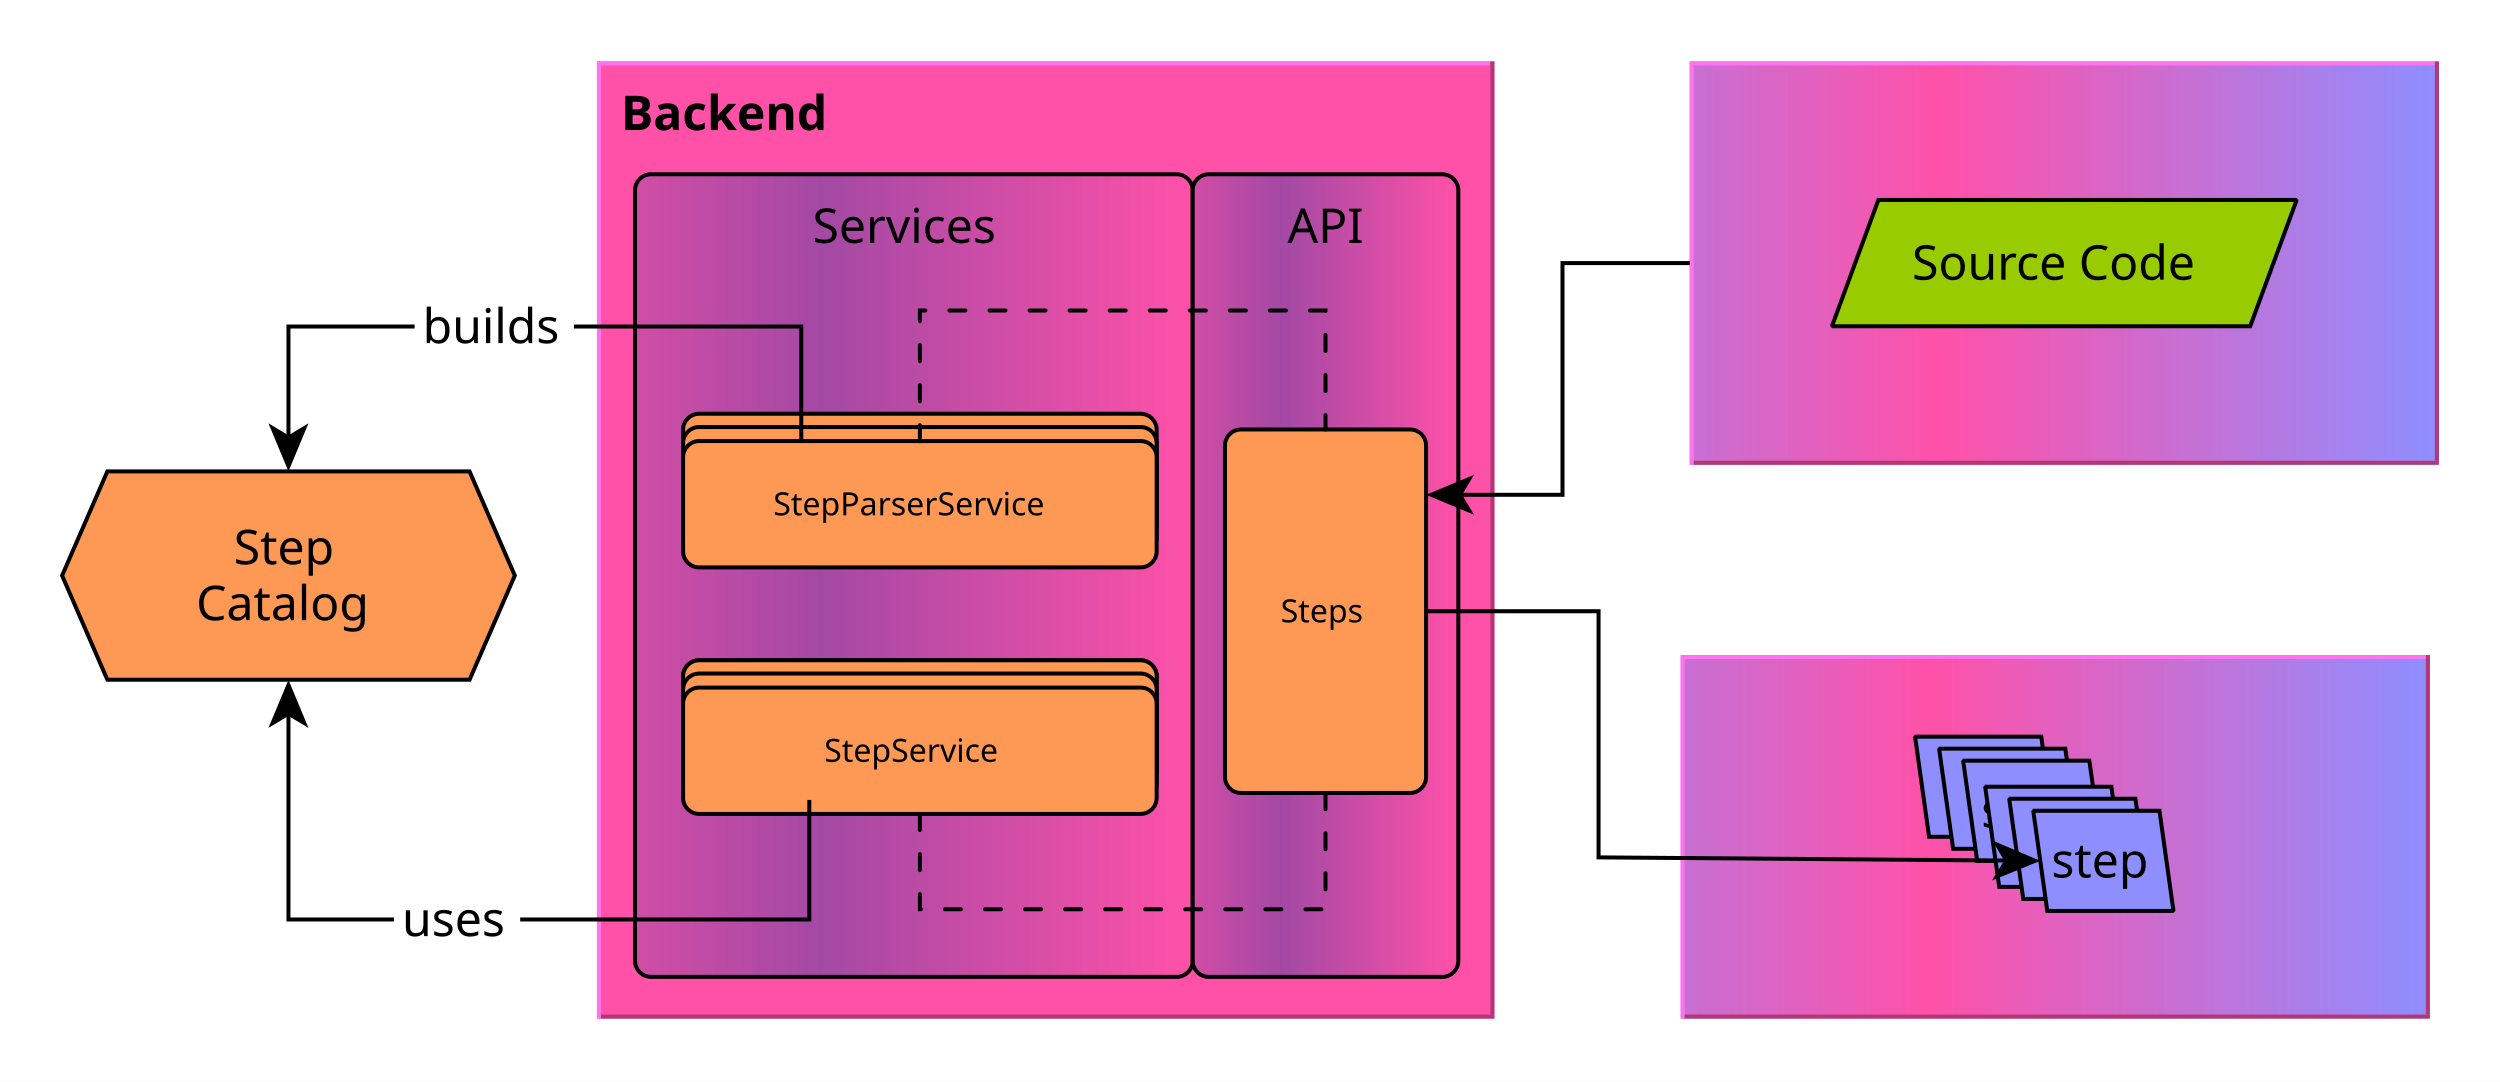
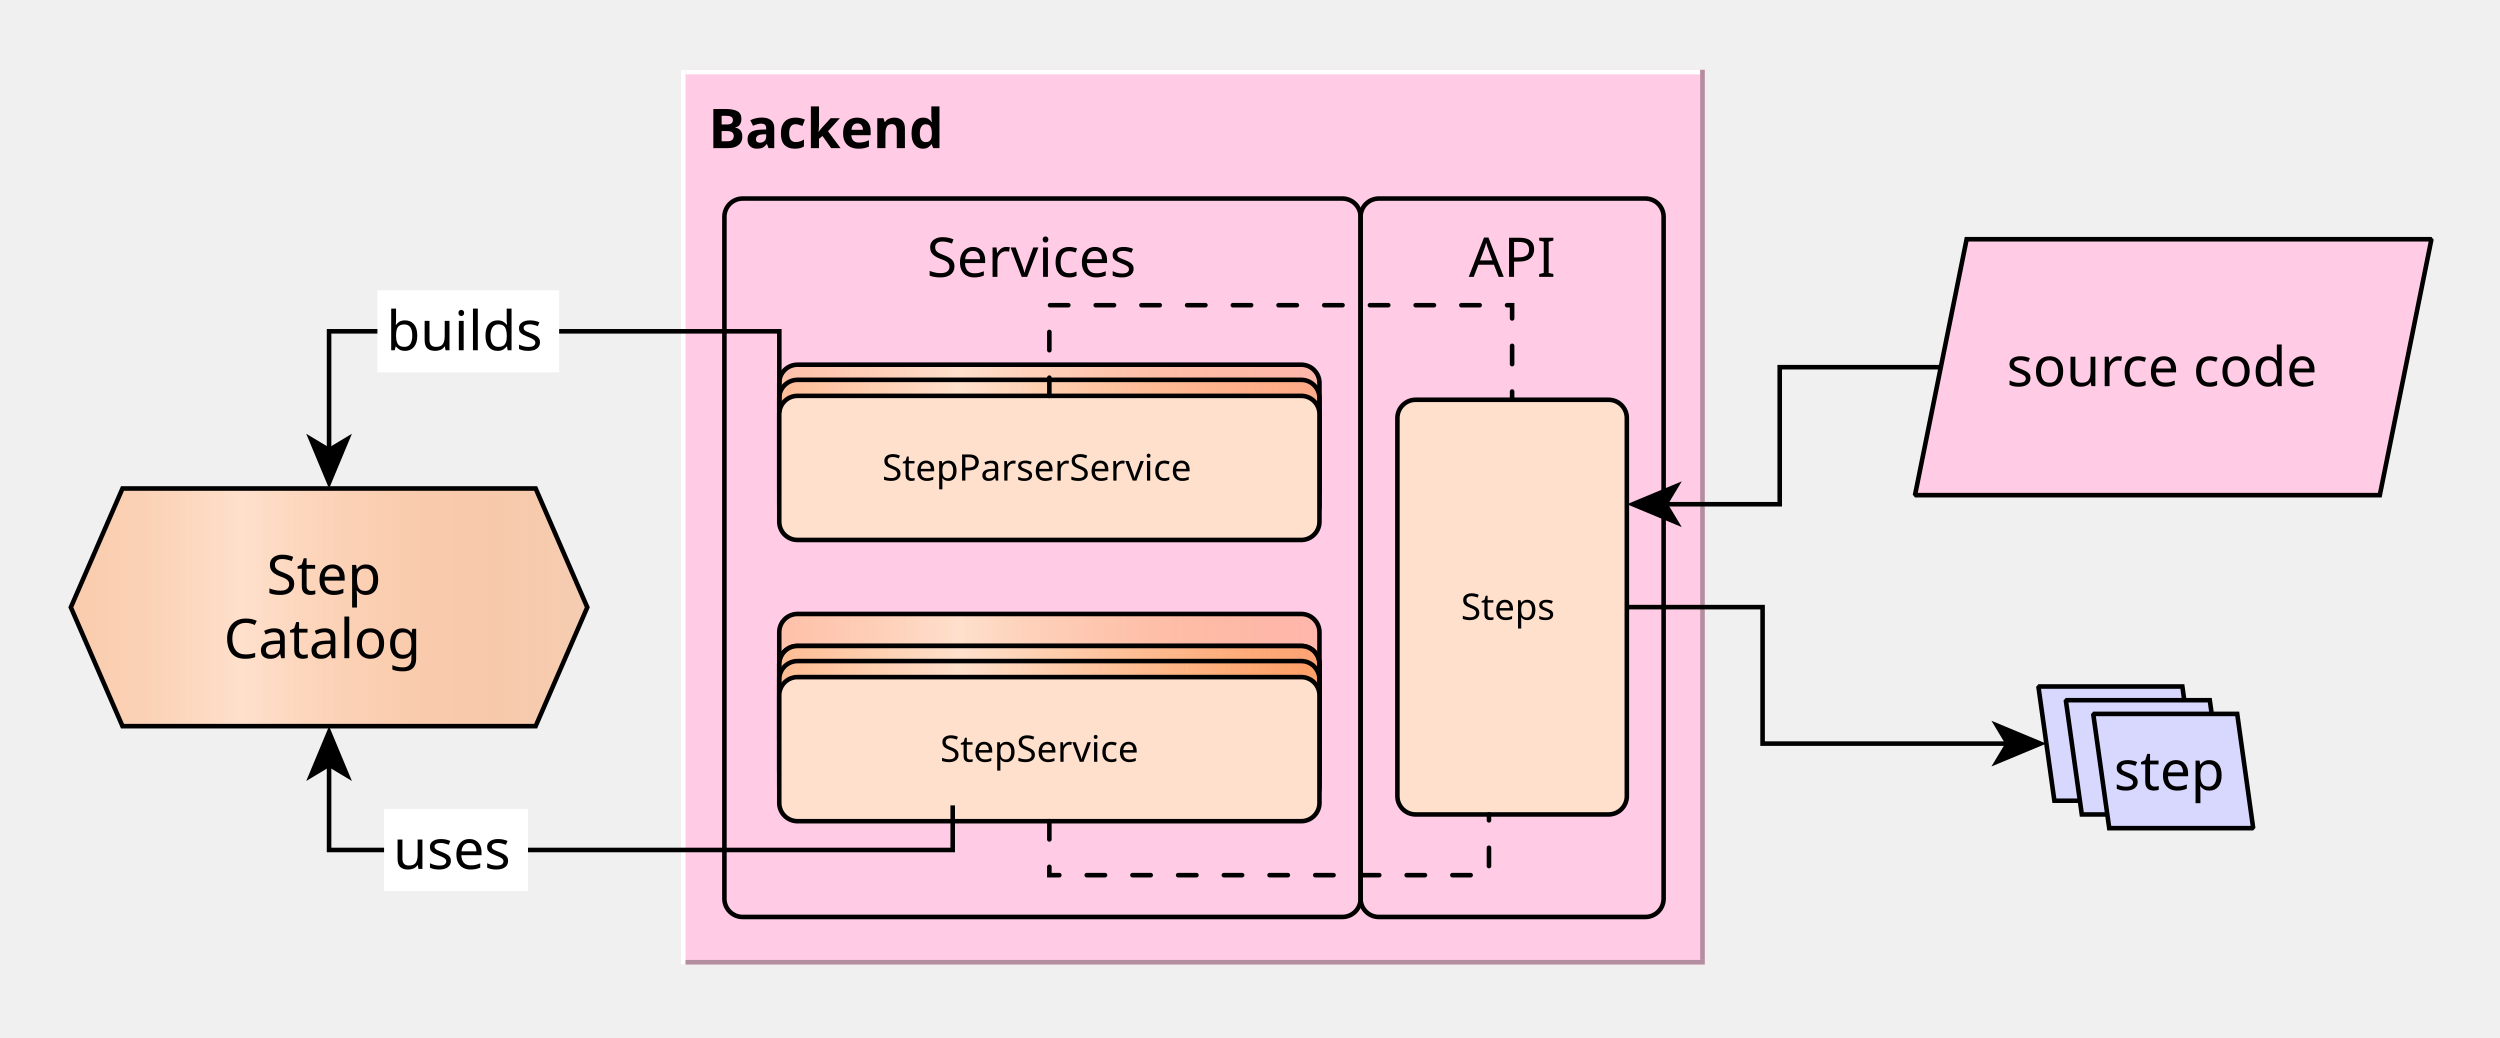
- <svg xmlns="http://www.w3.org/2000/svg" fill-opacity="1" color-rendering="auto" color-interpolation="auto" text-rendering="auto" stroke="black" stroke-linecap="square" width="624" stroke-miterlimit="10" shape-rendering="auto" stroke-opacity="1" fill="black" stroke-dasharray="none" font-weight="normal" stroke-width="1" height="270" font-family="'Dialog'" font-style="normal" stroke-linejoin="miter" font-size="12px" stroke-dashoffset="0" image-rendering="auto">
+ <svg xmlns="http://www.w3.org/2000/svg" fill-opacity="1" color-rendering="auto" color-interpolation="auto" text-rendering="auto" stroke="black" stroke-linecap="square" width="547" stroke-miterlimit="10" shape-rendering="auto" stroke-opacity="1" fill="black" stroke-dasharray="none" font-weight="normal" stroke-width="1" height="227" font-family="'Dialog'" font-style="normal" stroke-linejoin="miter" font-size="12px" stroke-dashoffset="0" image-rendering="auto">
  <defs id="genericDefs" />
  <g>
    <defs id="defs1">
-       <linearGradient x1="340.9" gradientUnits="userSpaceOnUse" x2="419.7" y1="263.812" y2="263.812" id="linearGradient1" spreadMethod="reflect">
-         <stop stop-opacity="1" stop-color="rgb(253,152,85)" offset="0%" />
-         <stop stop-opacity="1" stop-color="rgb(253,152,85)" offset="100%" />
+       <linearGradient x1="-301.1" gradientUnits="userSpaceOnUse" x2="-222.3" y1="328.335" y2="328.335" id="linearGradient1" spreadMethod="reflect">
+         <stop stop-opacity="1" stop-color="rgb(254,224,204)" offset="0%" />
+         <stop stop-opacity="0.396" stop-color="rgb(253,152,85)" offset="100%" />
      </linearGradient>
-       <linearGradient x1="615.083" gradientUnits="userSpaceOnUse" x2="739.75" y1="121.333" y2="121.333" id="linearGradient2" spreadMethod="reflect">
-         <stop stop-opacity="1" stop-color="rgb(255,81,168)" offset="0%" />
-         <stop stop-opacity="1" stop-color="rgb(142,142,255)" offset="100%" />
+       <linearGradient x1="-301.1" gradientUnits="userSpaceOnUse" x2="-222.3" y1="273.796" y2="273.796" id="linearGradient2" spreadMethod="reflect">
+         <stop stop-opacity="1" stop-color="rgb(254,224,204)" offset="0%" />
+         <stop stop-opacity="0.396" stop-color="rgb(253,152,85)" offset="100%" />
      </linearGradient>
-       <linearGradient x1="612.833" gradientUnits="userSpaceOnUse" x2="737.5" y1="269.5" y2="269.5" id="linearGradient3" spreadMethod="reflect">
-         <stop stop-opacity="1" stop-color="rgb(255,81,168)" offset="0%" />
-         <stop stop-opacity="1" stop-color="rgb(142,142,255)" offset="100%" />
+       <linearGradient x1="-301.1" gradientUnits="userSpaceOnUse" x2="-222.3" y1="277.11" y2="277.11" id="linearGradient3" spreadMethod="reflect">
+         <stop stop-opacity="1" stop-color="rgb(254,224,204)" offset="0%" />
+         <stop stop-opacity="0.396" stop-color="rgb(253,152,85)" offset="100%" />
      </linearGradient>
-       <linearGradient x1="184.167" gradientUnits="userSpaceOnUse" x2="259.5" y1="223.667" y2="223.667" id="linearGradient4" spreadMethod="reflect">
-         <stop stop-opacity="1" stop-color="rgb(253,152,85)" offset="0%" />
-         <stop stop-opacity="1" stop-color="rgb(253,152,85)" offset="100%" />
+       <linearGradient x1="-301.1" gradientUnits="userSpaceOnUse" x2="-222.3" y1="335.329" y2="335.329" id="linearGradient4" spreadMethod="reflect">
+         <stop stop-opacity="1" stop-color="rgb(254,224,204)" offset="0%" />
+         <stop stop-opacity="0.396" stop-color="rgb(253,152,85)" offset="100%" />
      </linearGradient>
-       <linearGradient x1="335.9" gradientUnits="userSpaceOnUse" x2="428.7" y1="149.5" y2="149.5" id="linearGradient5" spreadMethod="reflect">
-         <stop stop-opacity="1" stop-color="rgb(163,73,164)" offset="0%" />
-         <stop stop-opacity="1" stop-color="rgb(255,81,168)" offset="100%" />
+       <linearGradient x1="-301.1" gradientUnits="userSpaceOnUse" x2="-222.3" y1="335.329" y2="335.329" id="linearGradient5" spreadMethod="reflect">
+         <stop stop-opacity="1" stop-color="rgb(254,224,204)" offset="0%" />
+         <stop stop-opacity="0.396" stop-color="rgb(253,152,85)" offset="100%" />
      </linearGradient>
-       <linearGradient x1="340.9" gradientUnits="userSpaceOnUse" x2="419.7" y1="209.273" y2="209.273" id="linearGradient6" spreadMethod="reflect">
-         <stop stop-opacity="1" stop-color="rgb(253,152,85)" offset="0%" />
-         <stop stop-opacity="1" stop-color="rgb(253,152,85)" offset="100%" />
+       <linearGradient x1="-301.1" gradientUnits="userSpaceOnUse" x2="-222.3" y1="338.643" y2="338.643" id="linearGradient6" spreadMethod="reflect">
+         <stop stop-opacity="1" stop-color="rgb(254,224,204)" offset="0%" />
+         <stop stop-opacity="0.396" stop-color="rgb(253,152,85)" offset="100%" />
      </linearGradient>
-       <linearGradient x1="340.9" gradientUnits="userSpaceOnUse" x2="419.7" y1="212.587" y2="212.587" id="linearGradient7" spreadMethod="reflect">
-         <stop stop-opacity="1" stop-color="rgb(253,152,85)" offset="0%" />
-         <stop stop-opacity="1" stop-color="rgb(253,152,85)" offset="100%" />
-       </linearGradient>
-       <linearGradient x1="340.9" gradientUnits="userSpaceOnUse" x2="419.7" y1="216.09" y2="216.09" id="linearGradient8" spreadMethod="reflect">
-         <stop stop-opacity="1" stop-color="rgb(253,152,85)" offset="0%" />
-         <stop stop-opacity="1" stop-color="rgb(253,152,85)" offset="100%" />
-       </linearGradient>
-       <linearGradient x1="340.9" gradientUnits="userSpaceOnUse" x2="419.7" y1="270.806" y2="270.806" id="linearGradient9" spreadMethod="reflect">
-         <stop stop-opacity="1" stop-color="rgb(253,152,85)" offset="0%" />
-         <stop stop-opacity="1" stop-color="rgb(253,152,85)" offset="100%" />
-       </linearGradient>
-       <linearGradient x1="340.9" gradientUnits="userSpaceOnUse" x2="419.7" y1="270.806" y2="270.806" id="linearGradient10" spreadMethod="reflect">
-         <stop stop-opacity="1" stop-color="rgb(253,152,85)" offset="0%" />
-         <stop stop-opacity="1" stop-color="rgb(253,152,85)" offset="100%" />
-       </linearGradient>
-       <linearGradient x1="340.9" gradientUnits="userSpaceOnUse" x2="419.7" y1="274.12" y2="274.12" id="linearGradient11" spreadMethod="reflect">
-         <stop stop-opacity="1" stop-color="rgb(253,152,85)" offset="0%" />
-         <stop stop-opacity="1" stop-color="rgb(253,152,85)" offset="100%" />
-       </linearGradient>
-       <linearGradient x1="340.9" gradientUnits="userSpaceOnUse" x2="419.7" y1="277.623" y2="277.623" id="linearGradient12" spreadMethod="reflect">
-         <stop stop-opacity="1" stop-color="rgb(253,152,85)" offset="0%" />
-         <stop stop-opacity="1" stop-color="rgb(253,152,85)" offset="100%" />
-       </linearGradient>
-       <linearGradient x1="450.8" gradientUnits="userSpaceOnUse" x2="495" y1="149.5" y2="149.5" id="linearGradient13" spreadMethod="reflect">
-         <stop stop-opacity="1" stop-color="rgb(163,73,164)" offset="0%" />
-         <stop stop-opacity="1" stop-color="rgb(255,81,168)" offset="100%" />
-       </linearGradient>
-       <linearGradient x1="453.483" gradientUnits="userSpaceOnUse" x2="486.95" y1="213.196" y2="213.196" id="linearGradient14" spreadMethod="reflect">
-         <stop stop-opacity="1" stop-color="rgb(253,152,85)" offset="0%" />
-         <stop stop-opacity="1" stop-color="rgb(253,152,85)" offset="100%" />
+       <linearGradient x1="-457.833" gradientUnits="userSpaceOnUse" x2="-382.5" y1="300.881" y2="300.881" id="linearGradient7" spreadMethod="reflect">
+         <stop stop-opacity="1" stop-color="rgb(254,224,204)" offset="0%" />
+         <stop stop-opacity="0.396" stop-color="rgb(253,152,85)" offset="100%" />
      </linearGradient>
      <clipPath clipPathUnits="userSpaceOnUse" id="clipPath1">
-         <path d="M0 0 L624 0 L624 270 L0 270 L0 0 Z" />
+         <path d="M0 0 L547 0 L547 227 L0 227 L0 0 Z" />
      </clipPath>
      <clipPath clipPathUnits="userSpaceOnUse" id="clipPath2">
-         <path d="M131 106 L755 106 L755 376 L131 376 L131 106 Z" />
+         <path d="M-511 194 L36 194 L36 421 L-511 421 L-511 194 Z" />
      </clipPath>
    </defs>
-     <g fill="white" text-rendering="geometricPrecision" shape-rendering="geometricPrecision" transform="translate(-131,-106)" stroke="white">
-       <rect x="131" width="624" height="270" y="106" clip-path="url(#clipPath2)" stroke="none" />
+     <g fill="rgb(255,203,229)" text-rendering="geometricPrecision" shape-rendering="geometricPrecision" transform="matrix(1,0,0,1,511,-194)" stroke="rgb(255,203,229)">
+       <rect x="-362" width="224" height="195.76" y="209.273" clip-path="url(#clipPath2)" stroke="none" />
    </g>
-     <g fill="url(#linearGradient1)" text-rendering="geometricPrecision" shape-rendering="geometricPrecision" transform="matrix(1,0,0,1,-131,-106)" stroke="url(#linearGradient1)">
-       <rect x="301.5" y="263.812" clip-path="url(#clipPath2)" width="118.2" rx="4" ry="4" height="31.533" stroke="none" />
+     <g fill="white" text-rendering="geometricPrecision" shape-rendering="geometricPrecision" transform="matrix(1,0,0,1,511,-194)" stroke="white">
+       <rect x="-362" width="1" height="195.76" y="209.273" clip-path="url(#clipPath2)" stroke="none" />
+       <rect x="-361" width="222" height="1" y="209.273" clip-path="url(#clipPath2)" stroke="none" />
+       <rect x="-361" y="404.033" clip-path="url(#clipPath2)" fill="rgb(178,142,160)" width="223" height="1" stroke="none" />
+       <rect x="-139" y="209.273" clip-path="url(#clipPath2)" fill="rgb(178,142,160)" width="1" height="194.76" stroke="none" />
    </g>
-     <g text-rendering="geometricPrecision" stroke-miterlimit="1.45" shape-rendering="geometricPrecision" transform="matrix(1,0,0,1,-131,-106)" stroke-linecap="butt">
-       <rect x="301.5" y="263.812" clip-path="url(#clipPath2)" fill="none" width="118.2" rx="4" ry="4" height="31.533" />
-       <text x="336.709" font-size="8px" y="282.348" clip-path="url(#clipPath2)" font-family="sans-serif" stroke="none" xml:space="preserve">StepService</text>
+     <g stroke-linecap="butt" transform="matrix(1,0,0,1,511,-194)" text-rendering="geometricPrecision" font-family="sans-serif" shape-rendering="geometricPrecision" font-weight="bold" stroke-miterlimit="1.45">
+       <text x="-356" xml:space="preserve" y="226.412" clip-path="url(#clipPath2)" stroke="none">Backend</text>
    </g>
-     <g fill="url(#linearGradient2)" text-rendering="geometricPrecision" shape-rendering="geometricPrecision" transform="matrix(1,0,0,1,-131,-106)" stroke="url(#linearGradient2)">
-       <rect x="552.75" width="187" height="100.667" y="121.333" clip-path="url(#clipPath2)" stroke="none" />
-       <rect x="552.75" y="121.333" clip-path="url(#clipPath2)" fill="rgb(255,115,240)" width="1" height="100.667" stroke="none" />
-       <rect x="553.75" y="121.333" clip-path="url(#clipPath2)" fill="rgb(255,115,240)" width="185" height="1" stroke="none" />
-       <rect x="553.75" y="221" clip-path="url(#clipPath2)" fill="rgb(178,56,117)" width="186" height="1" stroke="none" />
-       <rect x="738.75" y="121.333" clip-path="url(#clipPath2)" fill="rgb(178,56,117)" width="1" height="99.667" stroke="none" />
-       <rect x="550.5" y="269.5" clip-path="url(#clipPath2)" fill="url(#linearGradient3)" width="187" height="90.733" stroke="none" />
-       <rect x="550.5" y="269.5" clip-path="url(#clipPath2)" fill="rgb(255,115,240)" width="1" height="90.733" stroke="none" />
-       <rect x="551.5" y="269.5" clip-path="url(#clipPath2)" fill="rgb(255,115,240)" width="185" height="1" stroke="none" />
-       <rect x="551.5" y="359.233" clip-path="url(#clipPath2)" fill="rgb(178,56,117)" width="186" height="1" stroke="none" />
-       <rect x="736.5" y="269.5" clip-path="url(#clipPath2)" fill="rgb(178,56,117)" width="1" height="89.733" stroke="none" />
-       <path fill="url(#linearGradient4)" d="M146.5 249.667 L157.8 223.667 L248.2 223.667 L259.5 249.667 L248.2 275.667 L157.8 275.667 Z" clip-path="url(#clipPath2)" fill-rule="evenodd" stroke="none" />
+     <g fill="url(#linearGradient1)" text-rendering="geometricPrecision" shape-rendering="geometricPrecision" transform="matrix(1,0,0,1,511,-194)" stroke="url(#linearGradient1)">
+       <rect x="-340.5" y="328.335" clip-path="url(#clipPath2)" width="118.2" rx="4" ry="4" height="31.533" stroke="none" />
    </g>
-     <g text-rendering="geometricPrecision" stroke-miterlimit="1.45" shape-rendering="geometricPrecision" transform="matrix(1,0,0,1,-131,-106)" stroke-linecap="butt">
-       <path fill="none" d="M146.5 249.667 L157.8 223.667 L248.2 223.667 L259.5 249.667 L248.2 275.667 L157.8 275.667 Z" fill-rule="evenodd" clip-path="url(#clipPath2)" />
-       <text x="189.339" xml:space="preserve" y="246.837" clip-path="url(#clipPath2)" font-family="sans-serif" stroke="none">Step</text>
-       <text x="179.958" xml:space="preserve" y="260.805" clip-path="url(#clipPath2)" font-family="sans-serif" stroke="none">Catalog</text>
+     <g text-rendering="geometricPrecision" stroke-miterlimit="1.45" shape-rendering="geometricPrecision" transform="matrix(1,0,0,1,511,-194)" stroke-linecap="butt">
+       <rect x="-340.5" y="328.335" clip-path="url(#clipPath2)" fill="none" width="118.2" rx="4" ry="4" height="31.533" />
+       <text x="-305.291" font-size="8px" y="346.871" clip-path="url(#clipPath2)" font-family="sans-serif" stroke="none" xml:space="preserve">StepService</text>
+       <rect x="-352.5" y="237.44" clip-path="url(#clipPath2)" fill="none" width="139.2" rx="4" ry="4" height="157.194" />
+       <text x="-308.201" xml:space="preserve" y="254.578" clip-path="url(#clipPath2)" font-family="sans-serif" stroke="none">Services</text>
    </g>
-     <g fill="rgb(255,81,168)" text-rendering="geometricPrecision" shape-rendering="geometricPrecision" transform="matrix(1,0,0,1,-131,-106)" stroke="rgb(255,81,168)">
-       <rect x="280" width="224" height="238.9" y="121.333" clip-path="url(#clipPath2)" stroke="none" />
-       <rect x="280" y="121.333" clip-path="url(#clipPath2)" fill="rgb(255,115,240)" width="1" height="238.9" stroke="none" />
-       <rect x="281" y="121.333" clip-path="url(#clipPath2)" fill="rgb(255,115,240)" width="222" height="1" stroke="none" />
-       <rect x="281" y="359.233" clip-path="url(#clipPath2)" fill="rgb(178,56,117)" width="223" height="1" stroke="none" />
-       <rect x="503" y="121.333" clip-path="url(#clipPath2)" fill="rgb(178,56,117)" width="1" height="237.9" stroke="none" />
+     <g fill="url(#linearGradient2)" text-rendering="geometricPrecision" shape-rendering="geometricPrecision" transform="matrix(1,0,0,1,511,-194)" stroke="url(#linearGradient2)">
+       <rect x="-340.5" y="273.796" clip-path="url(#clipPath2)" width="118.2" rx="4" ry="4" height="31.533" stroke="none" />
    </g>
-     <g stroke-linecap="butt" transform="matrix(1,0,0,1,-131,-106)" text-rendering="geometricPrecision" font-family="sans-serif" shape-rendering="geometricPrecision" font-weight="bold" stroke-miterlimit="1.45">
-       <text x="286" xml:space="preserve" y="138.472" clip-path="url(#clipPath2)" stroke="none">Backend</text>
+     <g text-rendering="geometricPrecision" stroke-miterlimit="1.45" shape-rendering="geometricPrecision" transform="matrix(1,0,0,1,511,-194)" stroke-linecap="butt">
+       <rect x="-340.5" y="273.796" clip-path="url(#clipPath2)" fill="none" width="118.2" rx="4" ry="4" height="31.533" />
+       <text x="-336.282" xml:space="preserve" y="293.717" clip-path="url(#clipPath2)" font-family="sans-serif" stroke="none">StepParserService</text>
    </g>
-     <g fill="rgb(153,204,0)" text-rendering="geometricPrecision" shape-rendering="geometricPrecision" transform="matrix(1,0,0,1,-131,-106)" stroke="rgb(153,204,0)">
-       <path d="M599.851 155.9 L704.25 155.9 L692.649 187.433 L588.25 187.433 Z" fill-rule="evenodd" clip-path="url(#clipPath2)" stroke="none" />
+     <g fill="url(#linearGradient3)" text-rendering="geometricPrecision" shape-rendering="geometricPrecision" transform="matrix(1,0,0,1,511,-194)" stroke="url(#linearGradient3)">
+       <rect x="-340.5" y="277.11" clip-path="url(#clipPath2)" width="118.2" rx="4" ry="4" height="31.533" stroke="none" />
    </g>
-     <g text-rendering="geometricPrecision" stroke-miterlimit="1.45" shape-rendering="geometricPrecision" transform="matrix(1,0,0,1,-131,-106)" stroke-linecap="butt">
-       <path fill="none" d="M599.851 155.9 L704.25 155.9 L692.649 187.433 L588.25 187.433 Z" fill-rule="evenodd" clip-path="url(#clipPath2)" />
-       <text x="608.243" xml:space="preserve" y="175.821" clip-path="url(#clipPath2)" font-family="sans-serif" stroke="none">Source Code</text>
+     <g text-rendering="geometricPrecision" stroke-miterlimit="1.45" shape-rendering="geometricPrecision" transform="matrix(1,0,0,1,511,-194)" stroke-linecap="butt">
+       <rect x="-340.5" y="277.11" clip-path="url(#clipPath2)" fill="none" width="118.2" rx="4" ry="4" height="31.533" />
+       <text x="-336.282" xml:space="preserve" y="297.031" clip-path="url(#clipPath2)" font-family="sans-serif" stroke="none">StepParserService</text>
    </g>
-     <g fill="url(#linearGradient5)" text-rendering="geometricPrecision" shape-rendering="geometricPrecision" transform="matrix(1,0,0,1,-131,-106)" stroke="url(#linearGradient5)">
-       <rect x="289.5" y="149.5" clip-path="url(#clipPath2)" width="139.2" rx="4" ry="4" height="200.333" stroke="none" />
+     <g fill="rgb(254,224,204)" text-rendering="geometricPrecision" shape-rendering="geometricPrecision" transform="matrix(1,0,0,1,511,-194)" stroke="rgb(254,224,204)">
+       <rect x="-340.5" y="280.613" clip-path="url(#clipPath2)" width="118.2" rx="4" ry="4" height="31.533" stroke="none" />
    </g>
-     <g text-rendering="geometricPrecision" stroke-miterlimit="1.45" shape-rendering="geometricPrecision" transform="matrix(1,0,0,1,-131,-106)" stroke-linecap="butt">
-       <rect x="289.5" y="149.5" clip-path="url(#clipPath2)" fill="none" width="139.2" rx="4" ry="4" height="200.333" />
-       <text x="333.799" xml:space="preserve" y="166.639" clip-path="url(#clipPath2)" font-family="sans-serif" stroke="none">Services</text>
+     <g text-rendering="geometricPrecision" stroke-miterlimit="1.45" shape-rendering="geometricPrecision" transform="matrix(1,0,0,1,511,-194)" stroke-linecap="butt">
+       <rect x="-340.5" y="280.613" clip-path="url(#clipPath2)" fill="none" width="118.2" rx="4" ry="4" height="31.533" />
+       <text x="-317.988" font-size="8px" y="299.149" clip-path="url(#clipPath2)" font-family="sans-serif" stroke="none" xml:space="preserve">StepParserService</text>
    </g>
-     <g fill="url(#linearGradient6)" text-rendering="geometricPrecision" shape-rendering="geometricPrecision" transform="matrix(1,0,0,1,-131,-106)" stroke="url(#linearGradient6)">
-       <rect x="301.5" y="209.273" clip-path="url(#clipPath2)" width="118.2" rx="4" ry="4" height="31.533" stroke="none" />
+     <g fill="url(#linearGradient4)" text-rendering="geometricPrecision" shape-rendering="geometricPrecision" transform="matrix(1,0,0,1,511,-194)" stroke="url(#linearGradient4)">
+       <rect x="-340.5" y="335.329" clip-path="url(#clipPath2)" width="118.2" rx="4" ry="4" height="31.533" stroke="none" />
    </g>
-     <g text-rendering="geometricPrecision" stroke-miterlimit="1.45" shape-rendering="geometricPrecision" transform="matrix(1,0,0,1,-131,-106)" stroke-linecap="butt">
-       <rect x="301.5" y="209.273" clip-path="url(#clipPath2)" fill="none" width="118.2" rx="4" ry="4" height="31.533" />
-       <text x="305.718" xml:space="preserve" y="229.194" clip-path="url(#clipPath2)" font-family="sans-serif" stroke="none">StepParserService</text>
+     <g text-rendering="geometricPrecision" stroke-miterlimit="1.45" shape-rendering="geometricPrecision" transform="matrix(1,0,0,1,511,-194)" stroke-linecap="butt">
+       <rect x="-340.5" y="335.329" clip-path="url(#clipPath2)" fill="none" width="118.2" rx="4" ry="4" height="31.533" />
+       <text x="-305.291" font-size="8px" y="353.865" clip-path="url(#clipPath2)" font-family="sans-serif" stroke="none" xml:space="preserve">StepService</text>
    </g>
-     <g fill="url(#linearGradient7)" text-rendering="geometricPrecision" shape-rendering="geometricPrecision" transform="matrix(1,0,0,1,-131,-106)" stroke="url(#linearGradient7)">
-       <rect x="301.5" y="212.587" clip-path="url(#clipPath2)" width="118.2" rx="4" ry="4" height="31.533" stroke="none" />
+     <g fill="url(#linearGradient5)" text-rendering="geometricPrecision" shape-rendering="geometricPrecision" transform="matrix(1,0,0,1,511,-194)" stroke="url(#linearGradient5)">
+       <rect x="-340.5" y="335.329" clip-path="url(#clipPath2)" width="118.2" rx="4" ry="4" height="31.533" stroke="none" />
    </g>
-     <g text-rendering="geometricPrecision" stroke-miterlimit="1.45" shape-rendering="geometricPrecision" transform="matrix(1,0,0,1,-131,-106)" stroke-linecap="butt">
-       <rect x="301.5" y="212.587" clip-path="url(#clipPath2)" fill="none" width="118.2" rx="4" ry="4" height="31.533" />
-       <text x="305.718" xml:space="preserve" y="232.508" clip-path="url(#clipPath2)" font-family="sans-serif" stroke="none">StepParserService</text>
+     <g text-rendering="geometricPrecision" stroke-miterlimit="1.45" shape-rendering="geometricPrecision" transform="matrix(1,0,0,1,511,-194)" stroke-linecap="butt">
+       <rect x="-340.5" y="335.329" clip-path="url(#clipPath2)" fill="none" width="118.2" rx="4" ry="4" height="31.533" />
+       <text x="-305.291" font-size="8px" y="353.865" clip-path="url(#clipPath2)" font-family="sans-serif" stroke="none" xml:space="preserve">StepService</text>
    </g>
-     <g fill="url(#linearGradient8)" text-rendering="geometricPrecision" shape-rendering="geometricPrecision" transform="matrix(1,0,0,1,-131,-106)" stroke="url(#linearGradient8)">
-       <rect x="301.5" y="216.09" clip-path="url(#clipPath2)" width="118.2" rx="4" ry="4" height="31.533" stroke="none" />
+     <g fill="url(#linearGradient6)" text-rendering="geometricPrecision" shape-rendering="geometricPrecision" transform="matrix(1,0,0,1,511,-194)" stroke="url(#linearGradient6)">
+       <rect x="-340.5" y="338.643" clip-path="url(#clipPath2)" width="118.2" rx="4" ry="4" height="31.533" stroke="none" />
    </g>
-     <g text-rendering="geometricPrecision" stroke-miterlimit="1.45" shape-rendering="geometricPrecision" transform="matrix(1,0,0,1,-131,-106)" stroke-linecap="butt">
-       <rect x="301.5" y="216.09" clip-path="url(#clipPath2)" fill="none" width="118.2" rx="4" ry="4" height="31.533" />
-       <text x="324.012" font-size="8px" y="234.626" clip-path="url(#clipPath2)" font-family="sans-serif" stroke="none" xml:space="preserve">StepParserService</text>
+     <g text-rendering="geometricPrecision" stroke-miterlimit="1.45" shape-rendering="geometricPrecision" transform="matrix(1,0,0,1,511,-194)" stroke-linecap="butt">
+       <rect x="-340.5" y="338.643" clip-path="url(#clipPath2)" fill="none" width="118.2" rx="4" ry="4" height="31.533" />
+       <text x="-305.291" font-size="8px" y="357.179" clip-path="url(#clipPath2)" font-family="sans-serif" stroke="none" xml:space="preserve">StepService</text>
    </g>
-     <g fill="rgb(142,142,255)" text-rendering="geometricPrecision" shape-rendering="geometricPrecision" transform="matrix(1,0,0,1,-131,-106)" stroke="rgb(142,142,255)">
-       <path d="M609 289.867 L640.5 289.867 L644 314.867 L612.5 314.867 Z" fill-rule="evenodd" clip-path="url(#clipPath2)" stroke="none" />
+     <g fill="rgb(254,224,204)" text-rendering="geometricPrecision" shape-rendering="geometricPrecision" transform="matrix(1,0,0,1,511,-194)" stroke="rgb(254,224,204)">
+       <rect x="-340.5" y="342.146" clip-path="url(#clipPath2)" width="118.2" rx="4" ry="4" height="31.533" stroke="none" />
    </g>
-     <g text-rendering="geometricPrecision" stroke-miterlimit="1.45" shape-rendering="geometricPrecision" transform="matrix(1,0,0,1,-131,-106)" stroke-linecap="butt">
-       <path fill="none" d="M609 289.867 L640.5 289.867 L644 314.867 L612.5 314.867 Z" fill-rule="evenodd" clip-path="url(#clipPath2)" />
+     <g text-rendering="geometricPrecision" stroke-miterlimit="1.45" shape-rendering="geometricPrecision" transform="matrix(1,0,0,1,511,-194)" stroke-linecap="butt">
+       <rect x="-340.5" y="342.146" clip-path="url(#clipPath2)" fill="none" width="118.2" rx="4" ry="4" height="31.533" />
+       <text x="-305.291" font-size="8px" y="360.682" clip-path="url(#clipPath2)" font-family="sans-serif" stroke="none" xml:space="preserve">StepService</text>
+       <rect x="-213.3" y="237.44" clip-path="url(#clipPath2)" fill="none" width="66.3" rx="4" ry="4" height="157.194" />
+       <text x="-189.642" xml:space="preserve" y="254.578" clip-path="url(#clipPath2)" font-family="sans-serif" stroke="none">API</text>
    </g>
-     <g fill="rgb(142,142,255)" text-rendering="geometricPrecision" shape-rendering="geometricPrecision" transform="matrix(1,0,0,1,-131,-106)" stroke="rgb(142,142,255)">
-       <path d="M615 292.867 L646.5 292.867 L650 317.867 L618.5 317.867 Z" fill-rule="evenodd" clip-path="url(#clipPath2)" stroke="none" />
+     <g fill="rgb(255,203,229)" text-rendering="geometricPrecision" shape-rendering="geometricPrecision" transform="matrix(1,0,0,1,511,-194)" stroke="rgb(255,203,229)">
+       <path d="M-80.7 246.34 L21 246.34 L9.7 302.34 L-92 302.34 Z" fill-rule="evenodd" clip-path="url(#clipPath2)" stroke="none" />
    </g>
-     <g text-rendering="geometricPrecision" stroke-miterlimit="1.45" shape-rendering="geometricPrecision" transform="matrix(1,0,0,1,-131,-106)" stroke-linecap="butt">
-       <path fill="none" d="M615 292.867 L646.5 292.867 L650 317.867 L618.5 317.867 Z" fill-rule="evenodd" clip-path="url(#clipPath2)" />
+     <g text-rendering="geometricPrecision" stroke-miterlimit="1.45" shape-rendering="geometricPrecision" transform="matrix(1,0,0,1,511,-194)" stroke-linecap="butt">
+       <path fill="none" d="M-80.7 246.34 L21 246.34 L9.7 302.34 L-92 302.34 Z" fill-rule="evenodd" clip-path="url(#clipPath2)" />
+       <text x="-71.934" xml:space="preserve" y="278.494" clip-path="url(#clipPath2)" font-family="sans-serif" stroke="none">source code</text>
    </g>
-     <g fill="rgb(142,142,255)" text-rendering="geometricPrecision" shape-rendering="geometricPrecision" transform="matrix(1,0,0,1,-131,-106)" stroke="rgb(142,142,255)">
-       <path d="M621 295.867 L652.5 295.867 L656 320.867 L624.5 320.867 Z" fill-rule="evenodd" clip-path="url(#clipPath2)" stroke="none" />
+     <g fill="rgb(216,216,255)" text-rendering="geometricPrecision" shape-rendering="geometricPrecision" transform="matrix(1,0,0,1,511,-194)" stroke="rgb(216,216,255)">
+       <path d="M-65 344.203 L-33.5 344.203 L-30 369.203 L-61.5 369.203 Z" fill-rule="evenodd" clip-path="url(#clipPath2)" stroke="none" />
    </g>
-     <g text-rendering="geometricPrecision" stroke-miterlimit="1.45" shape-rendering="geometricPrecision" transform="matrix(1,0,0,1,-131,-106)" stroke-linecap="butt">
-       <path fill="none" d="M621 295.867 L652.5 295.867 L656 320.867 L624.5 320.867 Z" fill-rule="evenodd" clip-path="url(#clipPath2)" />
-       <text x="625.521" xml:space="preserve" y="312.521" clip-path="url(#clipPath2)" font-family="sans-serif" stroke="none">step</text>
+     <g text-rendering="geometricPrecision" stroke-miterlimit="1.45" shape-rendering="geometricPrecision" transform="matrix(1,0,0,1,511,-194)" stroke-linecap="butt">
+       <path fill="none" d="M-65 344.203 L-33.5 344.203 L-30 369.203 L-61.5 369.203 Z" fill-rule="evenodd" clip-path="url(#clipPath2)" />
    </g>
-     <g fill="url(#linearGradient9)" text-rendering="geometricPrecision" shape-rendering="geometricPrecision" transform="matrix(1,0,0,1,-131,-106)" stroke="url(#linearGradient9)">
-       <rect x="301.5" y="270.806" clip-path="url(#clipPath2)" width="118.2" rx="4" ry="4" height="31.533" stroke="none" />
+     <g fill="rgb(216,216,255)" text-rendering="geometricPrecision" shape-rendering="geometricPrecision" transform="matrix(1,0,0,1,511,-194)" stroke="rgb(216,216,255)">
+       <path d="M-59 347.203 L-27.5 347.203 L-24 372.203 L-55.5 372.203 Z" fill-rule="evenodd" clip-path="url(#clipPath2)" stroke="none" />
    </g>
-     <g text-rendering="geometricPrecision" stroke-miterlimit="1.45" shape-rendering="geometricPrecision" transform="matrix(1,0,0,1,-131,-106)" stroke-linecap="butt">
-       <rect x="301.5" y="270.806" clip-path="url(#clipPath2)" fill="none" width="118.2" rx="4" ry="4" height="31.533" />
-       <text x="336.709" font-size="8px" y="289.342" clip-path="url(#clipPath2)" font-family="sans-serif" stroke="none" xml:space="preserve">StepService</text>
+     <g text-rendering="geometricPrecision" stroke-miterlimit="1.45" shape-rendering="geometricPrecision" transform="matrix(1,0,0,1,511,-194)" stroke-linecap="butt">
+       <path fill="none" d="M-59 347.203 L-27.5 347.203 L-24 372.203 L-55.5 372.203 Z" fill-rule="evenodd" clip-path="url(#clipPath2)" />
    </g>
-     <g fill="url(#linearGradient10)" text-rendering="geometricPrecision" shape-rendering="geometricPrecision" transform="matrix(1,0,0,1,-131,-106)" stroke="url(#linearGradient10)">
-       <rect x="301.5" y="270.806" clip-path="url(#clipPath2)" width="118.2" rx="4" ry="4" height="31.533" stroke="none" />
+     <g fill="rgb(216,216,255)" text-rendering="geometricPrecision" shape-rendering="geometricPrecision" transform="matrix(1,0,0,1,511,-194)" stroke="rgb(216,216,255)">
+       <path d="M-53 350.203 L-21.5 350.203 L-18 375.203 L-49.5 375.203 Z" fill-rule="evenodd" clip-path="url(#clipPath2)" stroke="none" />
    </g>
-     <g text-rendering="geometricPrecision" stroke-miterlimit="1.45" shape-rendering="geometricPrecision" transform="matrix(1,0,0,1,-131,-106)" stroke-linecap="butt">
-       <rect x="301.5" y="270.806" clip-path="url(#clipPath2)" fill="none" width="118.2" rx="4" ry="4" height="31.533" />
-       <text x="336.709" font-size="8px" y="289.342" clip-path="url(#clipPath2)" font-family="sans-serif" stroke="none" xml:space="preserve">StepService</text>
+     <g text-rendering="geometricPrecision" stroke-miterlimit="1.45" shape-rendering="geometricPrecision" transform="matrix(1,0,0,1,511,-194)" stroke-linecap="butt">
+       <path fill="none" d="M-53 350.203 L-21.5 350.203 L-18 375.203 L-49.5 375.203 Z" fill-rule="evenodd" clip-path="url(#clipPath2)" />
+       <text x="-48.478" xml:space="preserve" y="366.858" clip-path="url(#clipPath2)" font-family="sans-serif" stroke="none">step</text>
    </g>
-     <g fill="url(#linearGradient11)" text-rendering="geometricPrecision" shape-rendering="geometricPrecision" transform="matrix(1,0,0,1,-131,-106)" stroke="url(#linearGradient11)">
-       <rect x="301.5" y="274.12" clip-path="url(#clipPath2)" width="118.2" rx="4" ry="4" height="31.533" stroke="none" />
+     <g fill="url(#linearGradient7)" text-rendering="geometricPrecision" shape-rendering="geometricPrecision" transform="matrix(1,0,0,1,511,-194)" stroke="url(#linearGradient7)">
+       <path d="M-495.5 326.881 L-484.2 300.881 L-393.8 300.881 L-382.5 326.881 L-393.8 352.881 L-484.2 352.881 Z" fill-rule="evenodd" clip-path="url(#clipPath2)" stroke="none" />
    </g>
-     <g text-rendering="geometricPrecision" stroke-miterlimit="1.45" shape-rendering="geometricPrecision" transform="matrix(1,0,0,1,-131,-106)" stroke-linecap="butt">
-       <rect x="301.5" y="274.12" clip-path="url(#clipPath2)" fill="none" width="118.2" rx="4" ry="4" height="31.533" />
-       <text x="336.709" font-size="8px" y="292.656" clip-path="url(#clipPath2)" font-family="sans-serif" stroke="none" xml:space="preserve">StepService</text>
+     <g text-rendering="geometricPrecision" stroke-miterlimit="1.45" shape-rendering="geometricPrecision" transform="matrix(1,0,0,1,511,-194)" stroke-linecap="butt">
+       <path fill="none" d="M-495.5 326.881 L-484.2 300.881 L-393.8 300.881 L-382.5 326.881 L-393.8 352.881 L-484.2 352.881 Z" fill-rule="evenodd" clip-path="url(#clipPath2)" />
+       <text x="-452.661" xml:space="preserve" y="324.051" clip-path="url(#clipPath2)" font-family="sans-serif" stroke="none">Step</text>
+       <text x="-462.042" xml:space="preserve" y="338.02" clip-path="url(#clipPath2)" font-family="sans-serif" stroke="none">Catalog</text>
    </g>
-     <g fill="url(#linearGradient12)" text-rendering="geometricPrecision" shape-rendering="geometricPrecision" transform="matrix(1,0,0,1,-131,-106)" stroke="url(#linearGradient12)">
-       <rect x="301.5" y="277.623" clip-path="url(#clipPath2)" width="118.2" rx="4" ry="4" height="31.533" stroke="none" />
+     <g fill="rgb(254,224,204)" text-rendering="geometricPrecision" shape-rendering="geometricPrecision" transform="matrix(1,0,0,1,511,-194)" stroke="rgb(254,224,204)">
+       <rect x="-205.25" y="281.47" clip-path="url(#clipPath2)" width="50.2" rx="4" ry="4" height="90.733" stroke="none" />
    </g>
-     <g text-rendering="geometricPrecision" stroke-miterlimit="1.45" shape-rendering="geometricPrecision" transform="matrix(1,0,0,1,-131,-106)" stroke-linecap="butt">
-       <rect x="301.5" y="277.623" clip-path="url(#clipPath2)" fill="none" width="118.2" rx="4" ry="4" height="31.533" />
-       <text x="336.709" font-size="8px" y="296.159" clip-path="url(#clipPath2)" font-family="sans-serif" stroke="none" xml:space="preserve">StepService</text>
-     </g>
-     <g fill="url(#linearGradient13)" text-rendering="geometricPrecision" shape-rendering="geometricPrecision" transform="matrix(1,0,0,1,-131,-106)" stroke="url(#linearGradient13)">
-       <rect x="428.7" y="149.5" clip-path="url(#clipPath2)" width="66.3" rx="4" ry="4" height="200.333" stroke="none" />
-     </g>
-     <g text-rendering="geometricPrecision" stroke-miterlimit="1.45" shape-rendering="geometricPrecision" transform="matrix(1,0,0,1,-131,-106)" stroke-linecap="butt">
-       <rect x="428.7" y="149.5" clip-path="url(#clipPath2)" fill="none" width="66.3" rx="4" ry="4" height="200.333" />
-       <text x="452.358" xml:space="preserve" y="166.639" clip-path="url(#clipPath2)" font-family="sans-serif" stroke="none">API</text>
-     </g>
-     <g fill="url(#linearGradient14)" text-rendering="geometricPrecision" shape-rendering="geometricPrecision" transform="matrix(1,0,0,1,-131,-106)" stroke="url(#linearGradient14)">
-       <rect x="436.75" y="213.196" clip-path="url(#clipPath2)" width="50.2" rx="4" ry="4" height="90.733" stroke="none" />
-     </g>
-     <g text-rendering="geometricPrecision" stroke-miterlimit="1.45" shape-rendering="geometricPrecision" transform="matrix(1,0,0,1,-131,-106)" stroke-linecap="butt">
-       <rect x="436.75" y="213.196" clip-path="url(#clipPath2)" fill="none" width="50.2" rx="4" ry="4" height="90.733" />
-       <text x="450.659" font-size="8px" y="261.333" clip-path="url(#clipPath2)" font-family="sans-serif" stroke="none" xml:space="preserve">Steps</text>
-     </g>
-     <g fill="rgb(142,142,255)" text-rendering="geometricPrecision" shape-rendering="geometricPrecision" transform="matrix(1,0,0,1,-131,-106)" stroke="rgb(142,142,255)">
-       <path d="M626.5 302.367 L658 302.367 L661.5 327.367 L630 327.367 Z" fill-rule="evenodd" clip-path="url(#clipPath2)" stroke="none" />
-     </g>
-     <g text-rendering="geometricPrecision" stroke-miterlimit="1.45" shape-rendering="geometricPrecision" transform="matrix(1,0,0,1,-131,-106)" stroke-linecap="butt">
-       <path fill="none" d="M626.5 302.367 L658 302.367 L661.5 327.367 L630 327.367 Z" fill-rule="evenodd" clip-path="url(#clipPath2)" />
-     </g>
-     <g fill="rgb(142,142,255)" text-rendering="geometricPrecision" shape-rendering="geometricPrecision" transform="matrix(1,0,0,1,-131,-106)" stroke="rgb(142,142,255)">
-       <path d="M632.5 305.367 L664 305.367 L667.5 330.367 L636 330.367 Z" fill-rule="evenodd" clip-path="url(#clipPath2)" stroke="none" />
-     </g>
-     <g text-rendering="geometricPrecision" stroke-miterlimit="1.45" shape-rendering="geometricPrecision" transform="matrix(1,0,0,1,-131,-106)" stroke-linecap="butt">
-       <path fill="none" d="M632.5 305.367 L664 305.367 L667.5 330.367 L636 330.367 Z" fill-rule="evenodd" clip-path="url(#clipPath2)" />
-     </g>
-     <g fill="rgb(142,142,255)" text-rendering="geometricPrecision" shape-rendering="geometricPrecision" transform="matrix(1,0,0,1,-131,-106)" stroke="rgb(142,142,255)">
-       <path d="M638.5 308.367 L670 308.367 L673.5 333.367 L642 333.367 Z" fill-rule="evenodd" clip-path="url(#clipPath2)" stroke="none" />
-     </g>
-     <g text-rendering="geometricPrecision" stroke-miterlimit="1.45" shape-rendering="geometricPrecision" transform="matrix(1,0,0,1,-131,-106)" stroke-linecap="butt">
-       <path fill="none" d="M638.5 308.367 L670 308.367 L673.5 333.367 L642 333.367 Z" fill-rule="evenodd" clip-path="url(#clipPath2)" />
-       <text x="643.021" xml:space="preserve" y="325.021" clip-path="url(#clipPath2)" font-family="sans-serif" stroke="none">step</text>
-       <path fill="none" d="M331 216.113 L331 187.5 L203 187.5 L203 215.653" clip-path="url(#clipPath2)" />
-       <path d="M203 223.653 L208 211.653 L203 214.653 L198 211.653 Z" clip-path="url(#clipPath2)" stroke="none" />
-       <rect x="234.494" y="178.516" clip-path="url(#clipPath2)" fill="white" width="39.76" height="17.969" stroke="none" />
-       <text x="236.494" xml:space="preserve" y="191.654" clip-path="url(#clipPath2)" font-family="sans-serif" stroke="none">builds</text>
-       <path fill="none" d="M333 305.661 L333 335.5 L203 335.5 L203 283.693" clip-path="url(#clipPath2)" />
-       <path d="M203 275.693 L198 287.693 L203 284.693 L208 287.693 Z" clip-path="url(#clipPath2)" stroke="none" />
-       <rect x="229.347" y="326.516" clip-path="url(#clipPath2)" fill="white" width="31.492" height="17.969" stroke="none" />
-       <text x="231.347" xml:space="preserve" y="339.654" clip-path="url(#clipPath2)" font-family="sans-serif" stroke="none">uses</text>
-       <path fill="none" stroke-dasharray="4,3,0,3" d="M360.6 216.131 L360.6 183.5 L461.85 183.5 L461.85 213.225" clip-path="url(#clipPath2)" stroke-linecap="round" />
-       <path fill="none" stroke-dasharray="4,3,0,3" d="M360.6 309.195 L360.6 332.96 L461.85 332.96 L461.85 303.935" clip-path="url(#clipPath2)" stroke-linecap="round" />
-       <path fill="none" d="M552.771 171.667 L521 171.667 L521 229.5 L494.931 229.5" clip-path="url(#clipPath2)" />
-       <path d="M486.931 229.5 L498.931 234.5 L495.931 229.5 L498.931 224.5 Z" clip-path="url(#clipPath2)" stroke="none" />
-       <path fill="none" d="M486.974 258.563 L530 258.563 L530 320 L632.236 320.804" clip-path="url(#clipPath2)" />
-       <path d="M640.236 320.867 L628.275 315.772 L631.236 320.796 L628.197 325.772 Z" clip-path="url(#clipPath2)" stroke="none" />
+     <g text-rendering="geometricPrecision" stroke-miterlimit="1.45" shape-rendering="geometricPrecision" transform="matrix(1,0,0,1,511,-194)" stroke-linecap="butt">
+       <rect x="-205.25" y="281.47" clip-path="url(#clipPath2)" fill="none" width="50.2" rx="4" ry="4" height="90.733" />
+       <text x="-191.341" font-size="8px" y="329.606" clip-path="url(#clipPath2)" font-family="sans-serif" stroke="none" xml:space="preserve">Steps</text>
+       <path fill="none" d="M-340.486 284.266 L-340.486 266.49 L-439 266.49 L-439 292.902" clip-path="url(#clipPath2)" />
+       <path d="M-439 300.902 L-434 288.902 L-439 291.902 L-444 288.902 Z" clip-path="url(#clipPath2)" stroke="none" />
+       <rect x="-428.42" y="257.505" clip-path="url(#clipPath2)" fill="white" width="39.76" height="17.969" stroke="none" />
+       <text x="-426.42" xml:space="preserve" y="270.644" clip-path="url(#clipPath2)" font-family="sans-serif" stroke="none">builds</text>
+       <path fill="none" d="M-302.546 370.219 L-302.546 379.975 L-439 379.975 L-439 360.884" clip-path="url(#clipPath2)" />
+       <path d="M-439 352.884 L-444 364.884 L-439 361.884 L-434 364.884 Z" clip-path="url(#clipPath2)" stroke="none" />
+       <rect x="-426.963" y="370.991" clip-path="url(#clipPath2)" fill="white" width="31.492" height="17.969" stroke="none" />
+       <text x="-424.963" xml:space="preserve" y="384.129" clip-path="url(#clipPath2)" font-family="sans-serif" stroke="none">uses</text>
+       <path fill="none" stroke-dasharray="4,3,0,3" d="M-281.4 280.628 L-281.4 260.775 L-180.15 260.775 L-180.15 281.452" clip-path="url(#clipPath2)" stroke-linecap="round" />
+       <path fill="none" stroke-dasharray="4,3,0,3" d="M-281.4 373.663 L-281.4 385.483 L-185.213 385.483 L-185.213 372.181" clip-path="url(#clipPath2)" stroke-linecap="round" />
+       <path fill="none" d="M-86.325 274.34 L-121.596 274.34 L-121.596 304.325 L-147.035 304.325" clip-path="url(#clipPath2)" />
+       <path d="M-155.035 304.325 L-143.035 309.325 L-146.035 304.325 L-143.035 299.325 Z" clip-path="url(#clipPath2)" stroke="none" />
+       <path fill="none" d="M-155.076 326.837 L-125.346 326.837 L-125.346 356.703 L-71.274 356.703" clip-path="url(#clipPath2)" />
+       <path d="M-63.274 356.703 L-75.274 351.703 L-72.274 356.703 L-75.274 361.703 Z" clip-path="url(#clipPath2)" stroke="none" />
    </g>
  </g>
</svg>
